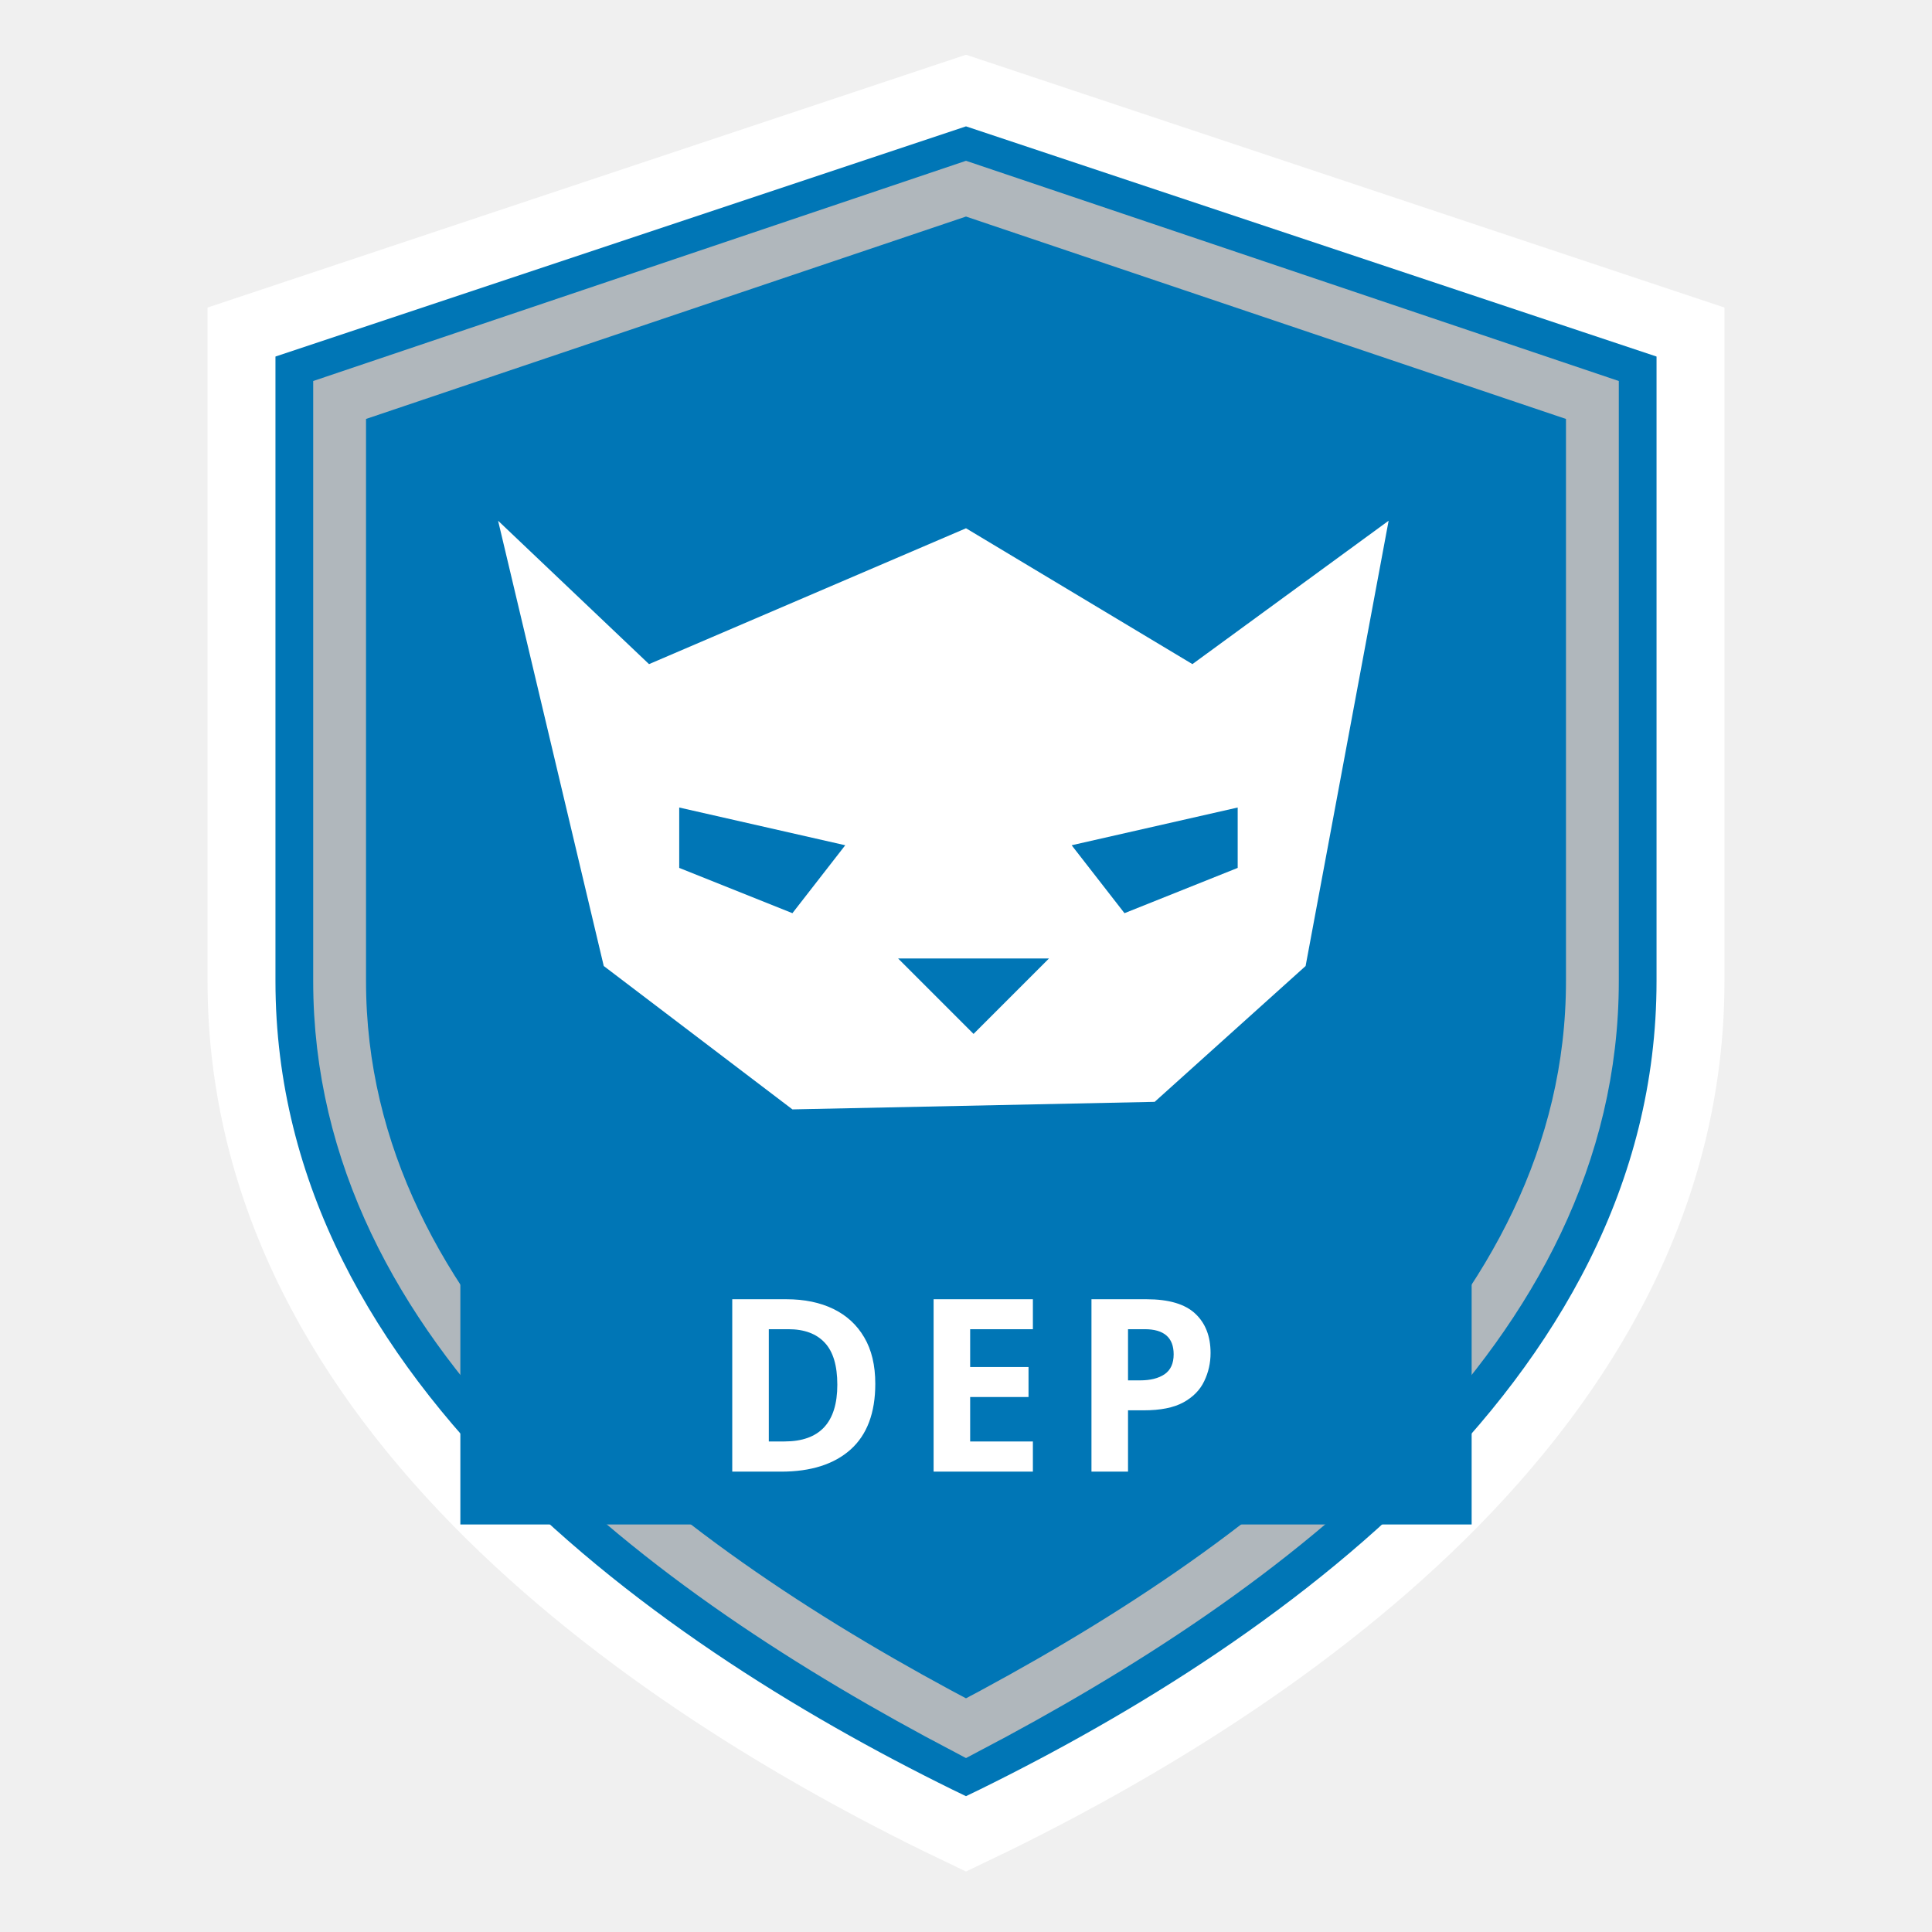
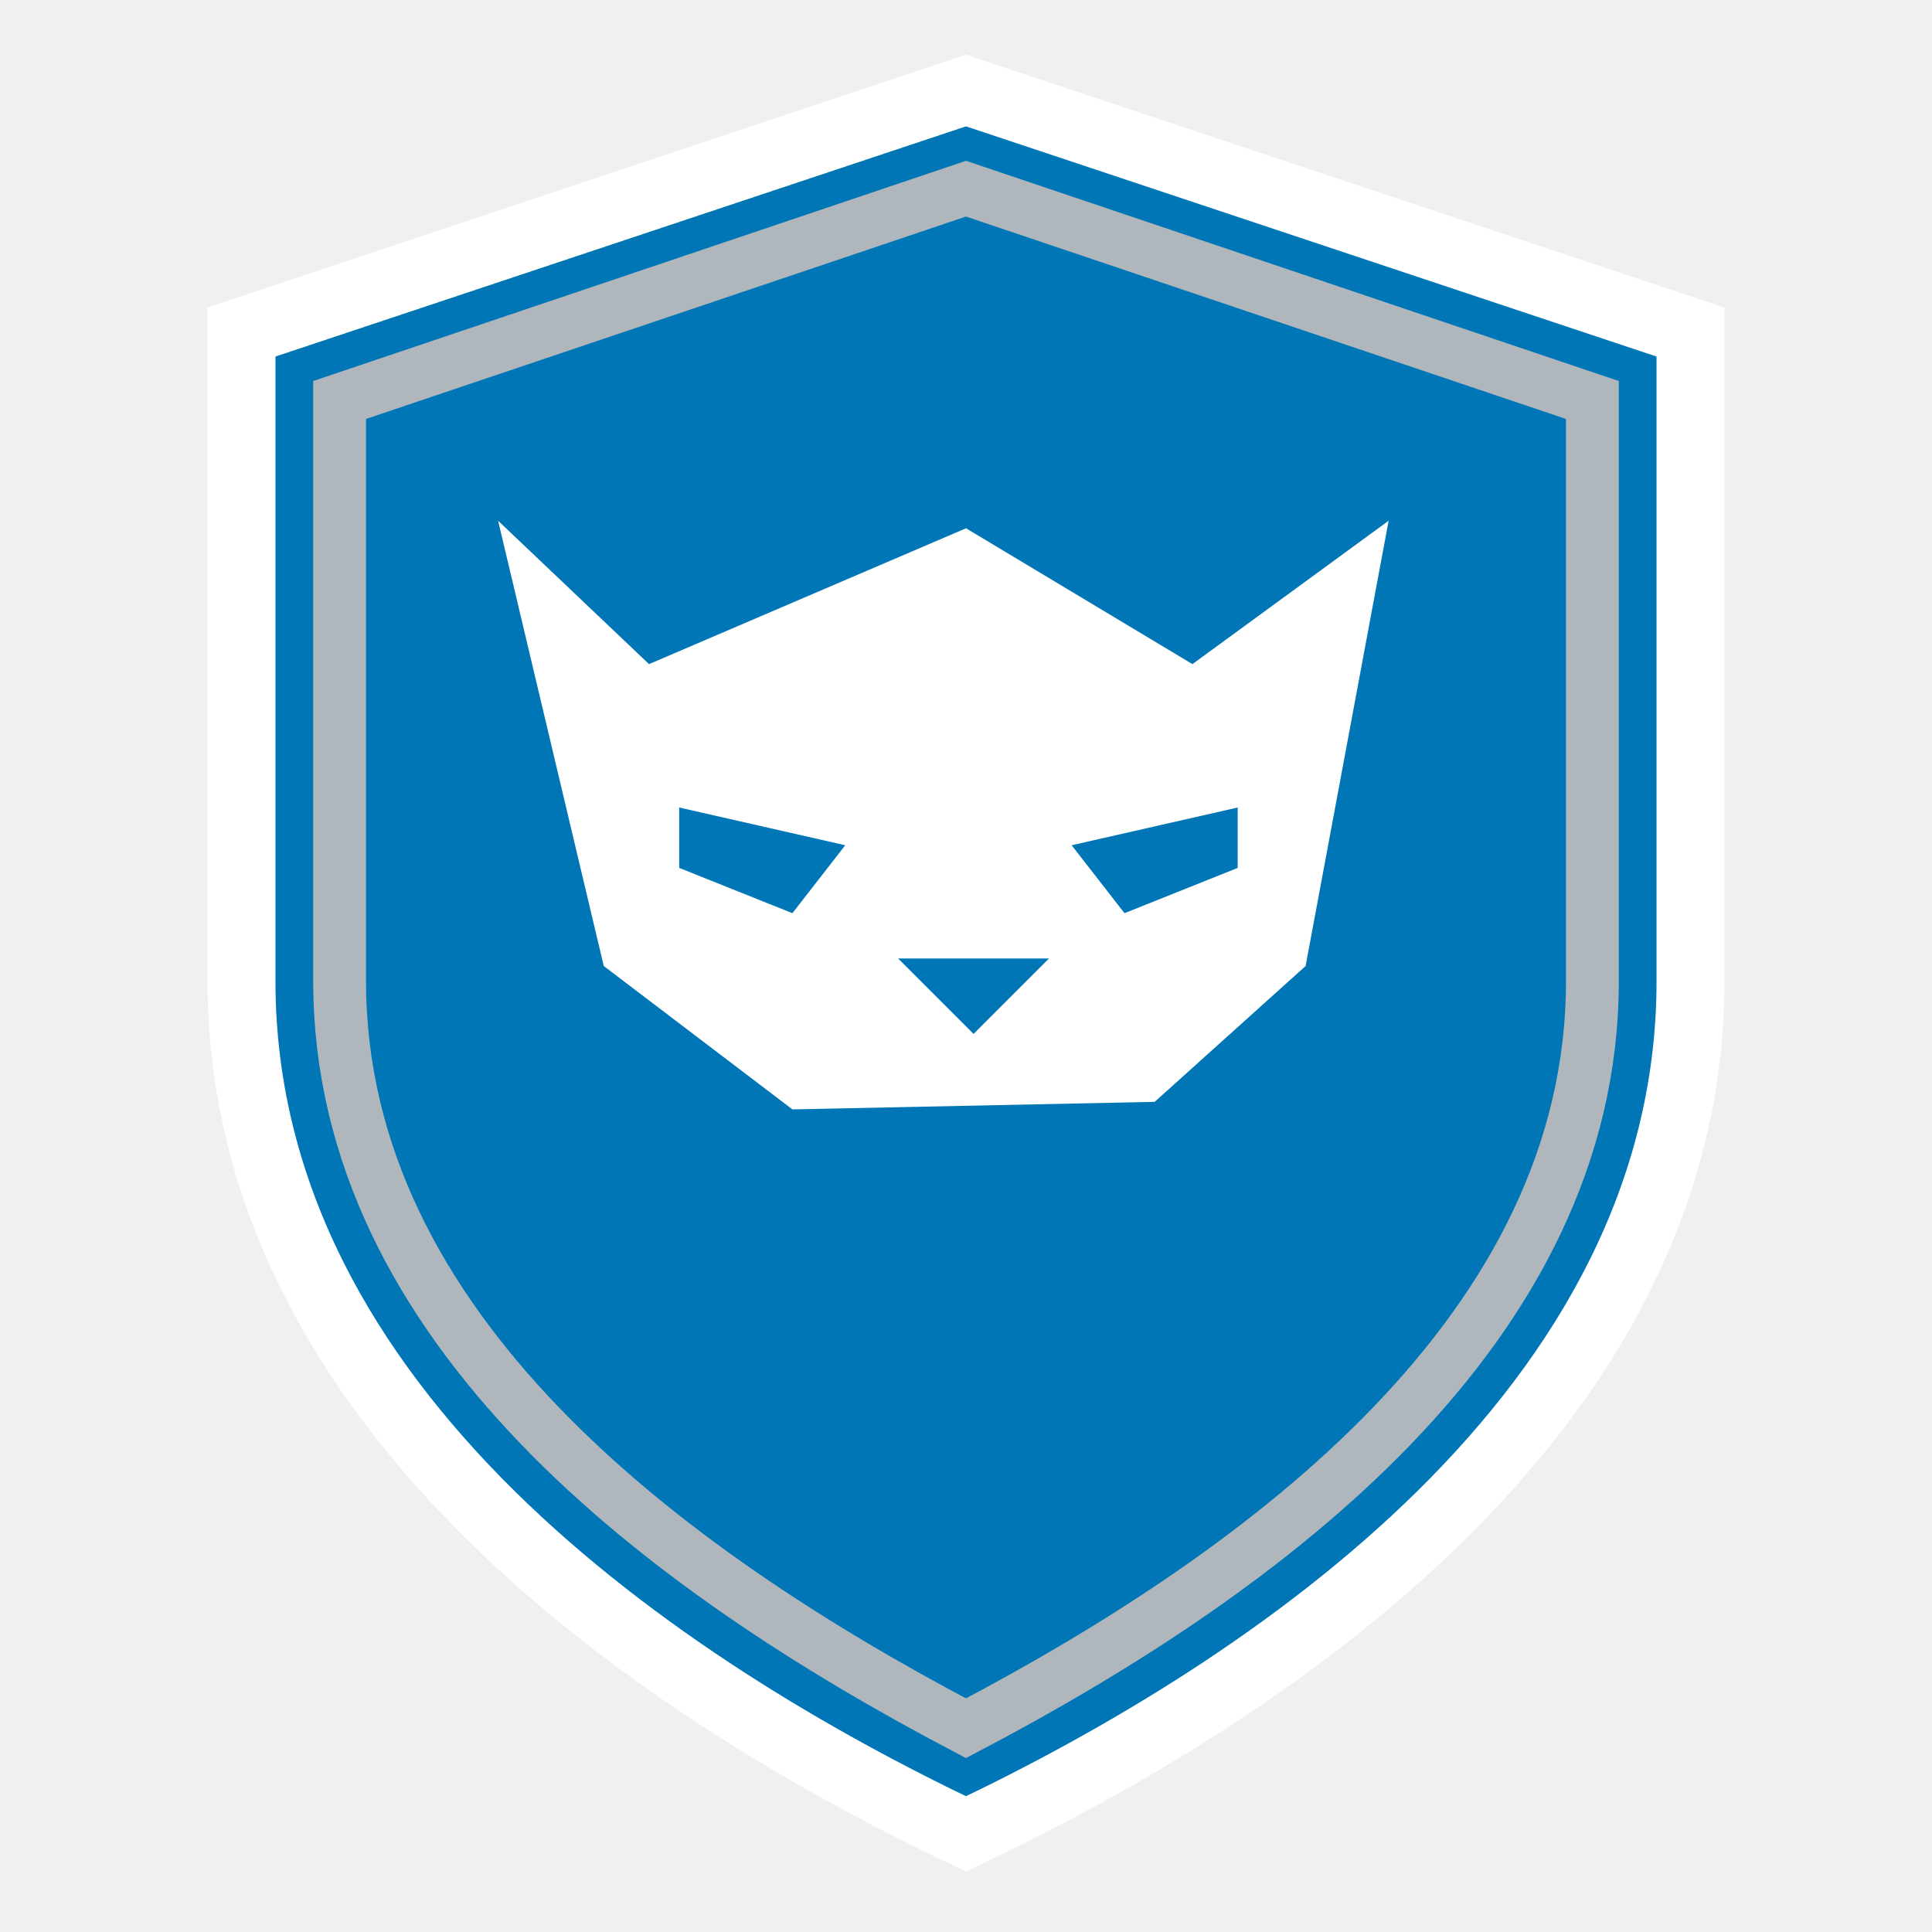
<svg xmlns="http://www.w3.org/2000/svg" width="512" height="512" viewBox="0 0 256 256">
  <path d="M128 12 224 44v86c0 57-56 94-96 113-40-19-96-56-96-113V44Z" fill="#0076b6" stroke="#ffffff" stroke-width="9" />
  <path d="M128 25 211 53v77c0 46-43 78-83 99-40-21-83-53-83-99V53Z" fill="none" stroke="#b0b7bc" stroke-width="7" />
  <g fill="#ffffff" stroke-linejoin="round" stroke-linecap="round">
    <path d="M66 69 86 88 128 70 158 88 184 69 173 128 153 146 105 147 80 128Z" />
    <path d="m90 107 22 5-7 9-15-6m74-8-22 5 7 9 15-6M119 127h20l-10 10Z" fill="#0076b6" />
  </g>
-   <path d="M61 165h134v37H61Z" fill="#0076b6" />
-   <text x="128" y="195" text-anchor="middle" font-family="sans-serif" font-size="32" font-weight="900" letter-spacing="3" fill="#ffffff">DEP</text>
</svg>
